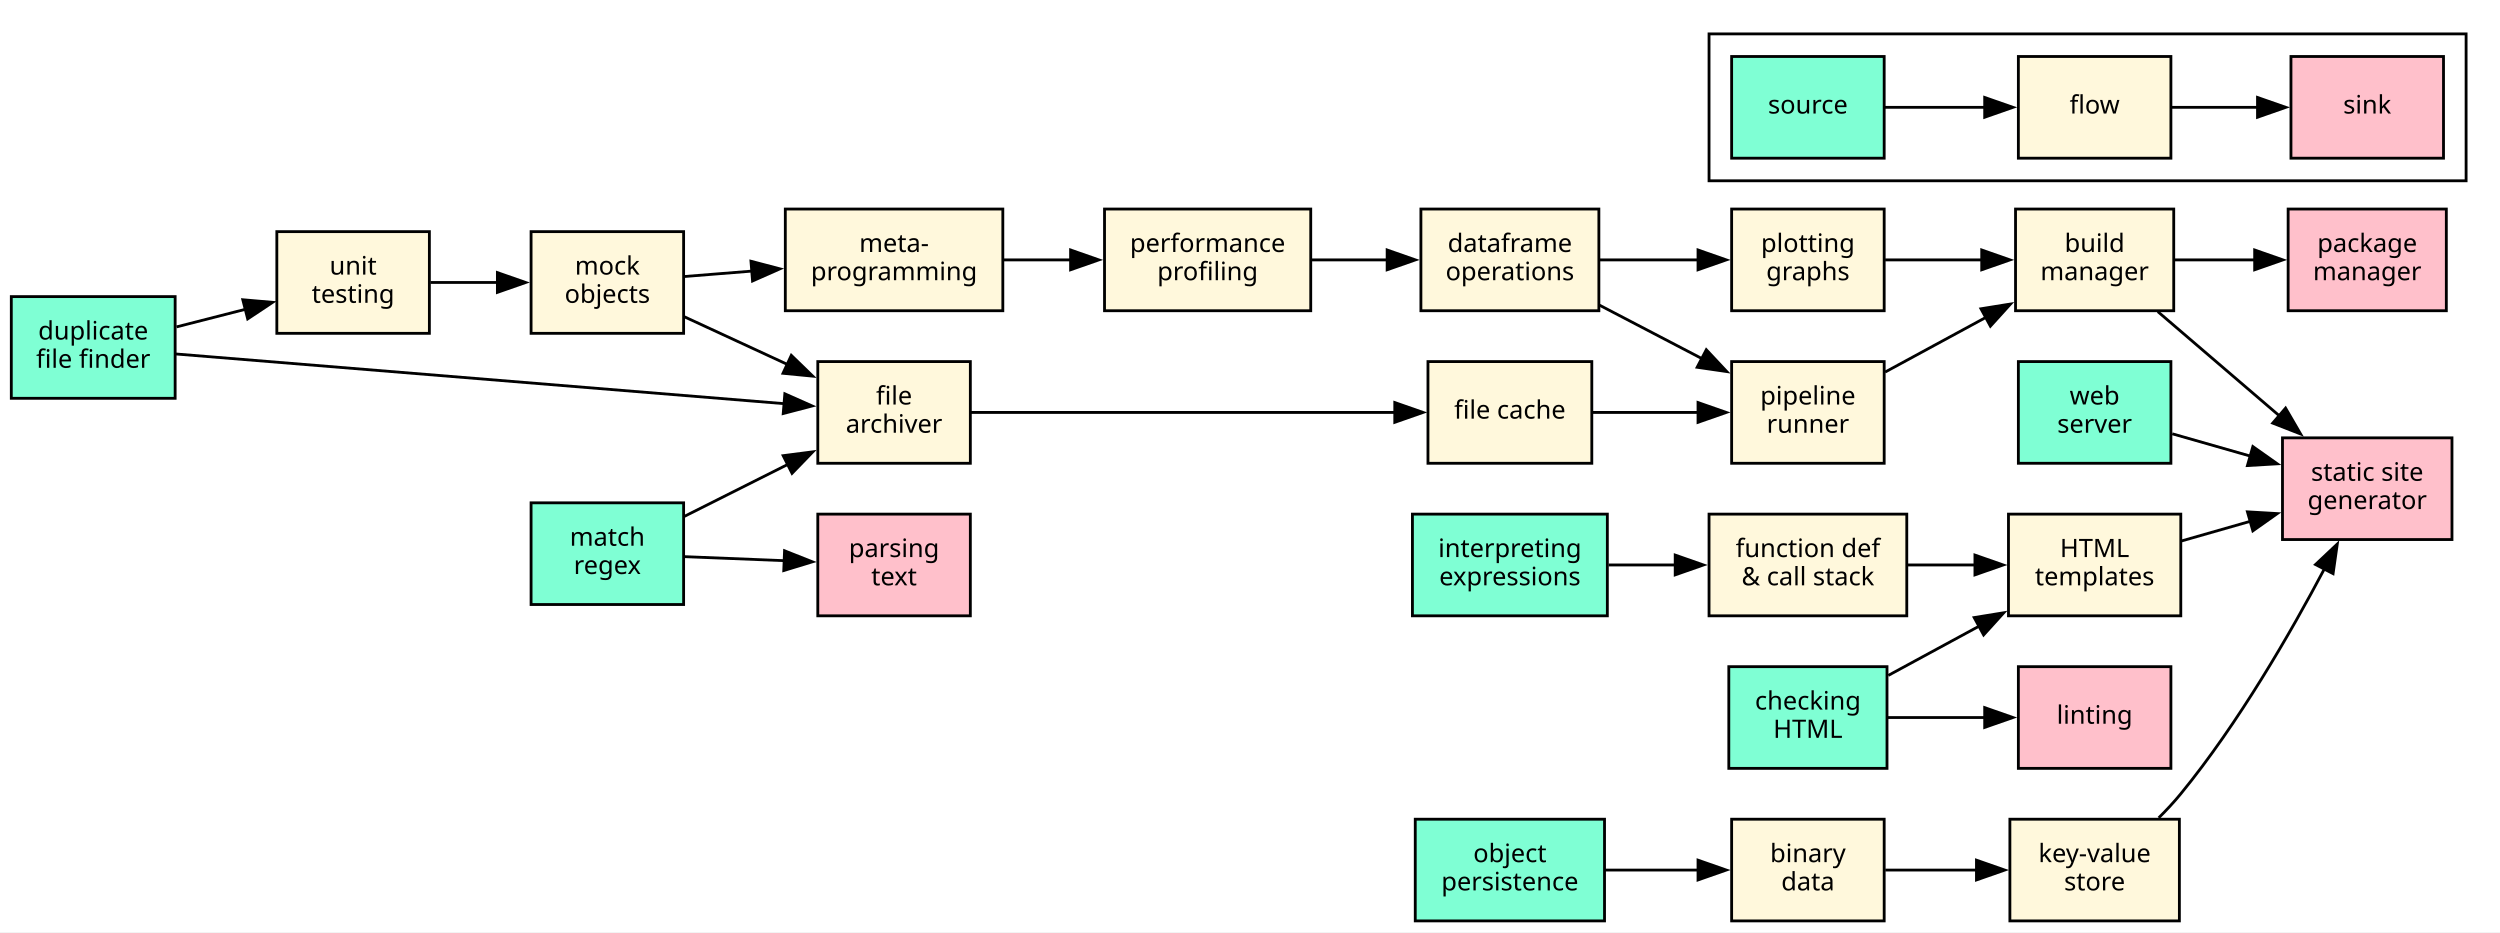
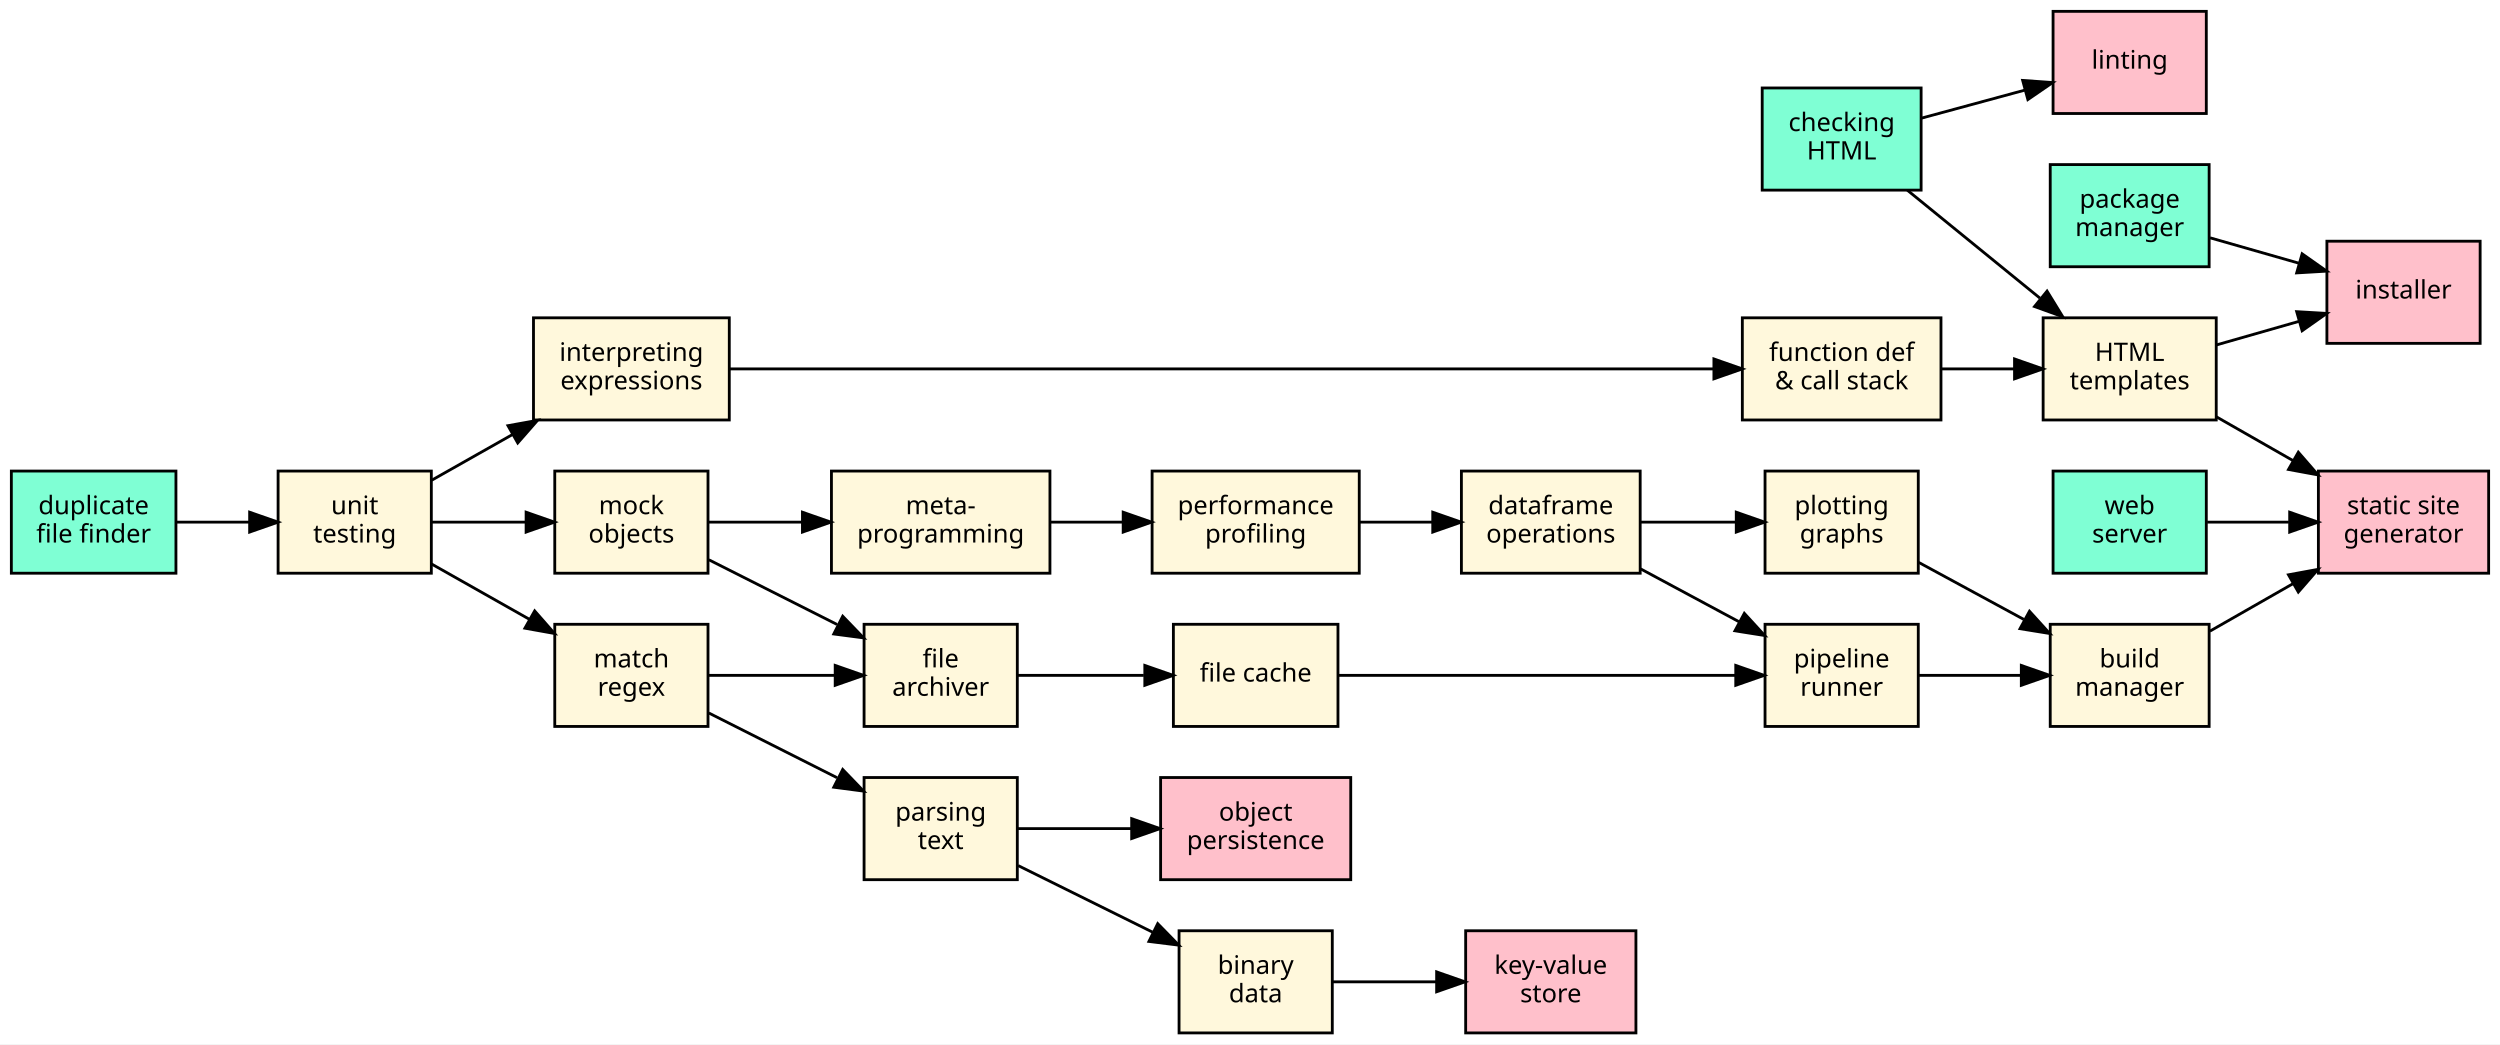
- <svg xmlns="http://www.w3.org/2000/svg" width="885pt" height="330pt" viewBox="0.00 0.00 885.00 330.00">
-   <g id="graph0" class="graph" transform="scale(1 1) rotate(0) translate(4 326)">
-     <polygon fill="white" stroke="none" points="-4,4 -4,-326 881,-326 881,4 -4,4" />
-     <g id="clust20" class="cluster">
-       <polygon fill="none" stroke="black" points="601,-262 601,-314 869,-314 869,-262 601,-262" />
-     </g>
+ <svg xmlns="http://www.w3.org/2000/svg" width="881pt" height="368pt" viewBox="0.00 0.00 881.00 368.00">
+   <g id="graph0" class="graph" transform="scale(1 1) rotate(0) translate(4 364)">
+     <polygon fill="white" stroke="none" points="-4,4 -4,-364 877,-364 877,4 -4,4" />
    <g id="node1" class="node">
-       <polygon fill="cornsilk" stroke="black" points="339.5,-198 285.5,-198 285.5,-162 339.5,-162 339.5,-198" />
-       <text text-anchor="middle" x="312.5" y="-182.8" font-family="Verdana" font-size="9.00">file</text>
-       <text text-anchor="middle" x="312.5" y="-172.8" font-family="Verdana" font-size="9.00">archiver</text>
+       <polygon fill="cornsilk" stroke="black" points="354.5,-144 300.5,-144 300.5,-108 354.5,-108 354.5,-144" />
+       <text text-anchor="middle" x="327.5" y="-128.8" font-family="Verdana" font-size="9.00">file</text>
+       <text text-anchor="middle" x="327.5" y="-118.8" font-family="Verdana" font-size="9.00">archiver</text>
+     </g>
+     <g id="node14" class="node">
+       <polygon fill="cornsilk" stroke="black" points="245.5,-198 191.5,-198 191.5,-162 245.5,-162 245.5,-198" />
+       <text text-anchor="middle" x="218.5" y="-182.8" font-family="Verdana" font-size="9.00">mock</text>
+       <text text-anchor="middle" x="218.5" y="-172.8" font-family="Verdana" font-size="9.00">objects</text>
+     </g>
+     <g id="edge1" class="edge">
+       <path fill="none" stroke="black" d="M290.98,-143.93C276.22,-151.38 259.39,-159.87 245.78,-166.74" />
+       <polygon fill="black" stroke="black" points="292.97,-146.84 300.32,-139.21 289.82,-140.59 292.97,-146.84" />
+     </g>
+     <g id="node21" class="node">
+       <polygon fill="cornsilk" stroke="black" points="245.5,-144 191.5,-144 191.5,-108 245.5,-108 245.5,-144" />
+       <text text-anchor="middle" x="218.5" y="-128.8" font-family="Verdana" font-size="9.00">match</text>
+       <text text-anchor="middle" x="218.5" y="-118.8" font-family="Verdana" font-size="9.00">regex</text>
+     </g>
+     <g id="edge2" class="edge">
+       <path fill="none" stroke="black" d="M290.13,-126C275.58,-126 259.13,-126 245.78,-126" />
+       <polygon fill="black" stroke="black" points="290.32,-129.5 300.32,-126 290.32,-122.5 290.32,-129.5" />
+     </g>
+     <g id="node2" class="node">
+       <polygon fill="cornsilk" stroke="black" points="465.5,-36 411.5,-36 411.5,0 465.5,0 465.5,-36" />
+       <text text-anchor="middle" x="438.5" y="-20.8" font-family="Verdana" font-size="9.00">binary</text>
+       <text text-anchor="middle" x="438.5" y="-10.8" font-family="Verdana" font-size="9.00">data</text>
+     </g>
+     <g id="node16" class="node">
+       <polygon fill="cornsilk" stroke="black" points="354.5,-90 300.5,-90 300.5,-54 354.5,-54 354.5,-90" />
+       <text text-anchor="middle" x="327.5" y="-74.8" font-family="Verdana" font-size="9.00">parsing</text>
+       <text text-anchor="middle" x="327.5" y="-64.8" font-family="Verdana" font-size="9.00">text</text>
+     </g>
+     <g id="edge3" class="edge">
+       <path fill="none" stroke="black" d="M402.15,-35.51C386.74,-43.15 368.99,-51.94 354.77,-58.98" />
+       <polygon fill="black" stroke="black" points="403.98,-38.51 411.39,-30.93 400.88,-32.24 403.98,-38.51" />
+     </g>
+     <g id="node3" class="node">
+       <polygon fill="cornsilk" stroke="black" points="774.5,-144 718.5,-144 718.5,-108 774.5,-108 774.5,-144" />
+       <text text-anchor="middle" x="746.5" y="-128.8" font-family="Verdana" font-size="9.00">build</text>
+       <text text-anchor="middle" x="746.5" y="-118.8" font-family="Verdana" font-size="9.00">manager</text>
+     </g>
+     <g id="node19" class="node">
+       <polygon fill="cornsilk" stroke="black" points="672,-144 618,-144 618,-108 672,-108 672,-144" />
+       <text text-anchor="middle" x="645" y="-128.8" font-family="Verdana" font-size="9.00">pipeline</text>
+       <text text-anchor="middle" x="645" y="-118.8" font-family="Verdana" font-size="9.00">runner</text>
+     </g>
+     <g id="edge4" class="edge">
+       <path fill="none" stroke="black" d="M708.12,-126C696.13,-126 683.13,-126 672.13,-126" />
+       <polygon fill="black" stroke="black" points="708.31,-129.5 718.31,-126 708.31,-122.5 708.31,-129.5" />
+     </g>
+     <g id="node20" class="node">
+       <polygon fill="cornsilk" stroke="black" points="672,-198 618,-198 618,-162 672,-162 672,-198" />
+       <text text-anchor="middle" x="645" y="-182.8" font-family="Verdana" font-size="9.00">plotting</text>
+       <text text-anchor="middle" x="645" y="-172.8" font-family="Verdana" font-size="9.00">graphs</text>
+     </g>
+     <g id="edge5" class="edge">
+       <path fill="none" stroke="black" d="M709.21,-145.7C696.92,-152.36 683.46,-159.67 672.13,-165.82" />
+       <polygon fill="black" stroke="black" points="711.19,-148.6 718.31,-140.76 707.85,-142.45 711.19,-148.6" />
+     </g>
+     <g id="node4" class="node">
+       <polygon fill="cornsilk" stroke="black" points="467.5,-144 409.5,-144 409.5,-108 467.5,-108 467.5,-144" />
+       <text text-anchor="middle" x="438.5" y="-123.8" font-family="Verdana" font-size="9.00">file cache</text>
+     </g>
+     <g id="edge6" class="edge">
+       <path fill="none" stroke="black" d="M399.08,-126C384.36,-126 367.91,-126 354.6,-126" />
+       <polygon fill="black" stroke="black" points="399.43,-129.5 409.43,-126 399.43,-122.5 399.43,-129.5" />
+     </g>
+     <g id="node5" class="node">
+       <polygon fill="aquamarine" stroke="black" points="673,-333 617,-333 617,-297 673,-297 673,-333" />
+       <text text-anchor="middle" x="645" y="-317.8" font-family="Verdana" font-size="9.00">checking</text>
+       <text text-anchor="middle" x="645" y="-307.8" font-family="Verdana" font-size="9.00">HTML</text>
+     </g>
+     <g id="node6" class="node">
+       <polygon fill="pink" stroke="black" points="572.5,-36 512.5,-36 512.5,0 572.5,0 572.5,-36" />
+       <text text-anchor="middle" x="542.5" y="-20.8" font-family="Verdana" font-size="9.00">key-value</text>
+       <text text-anchor="middle" x="542.5" y="-10.8" font-family="Verdana" font-size="9.00">store</text>
+     </g>
+     <g id="edge7" class="edge">
+       <path fill="none" stroke="black" d="M502.25,-18C489.98,-18 476.74,-18 465.6,-18" />
+       <polygon fill="black" stroke="black" points="502.27,-21.5 512.27,-18 502.27,-14.5 502.27,-21.5" />
+     </g>
+     <g id="node7" class="node">
+       <polygon fill="cornsilk" stroke="black" points="574,-198 511,-198 511,-162 574,-162 574,-198" />
+       <text text-anchor="middle" x="542.5" y="-182.8" font-family="Verdana" font-size="9.00">dataframe</text>
+       <text text-anchor="middle" x="542.5" y="-172.8" font-family="Verdana" font-size="9.00">operations</text>
+     </g>
+     <g id="node17" class="node">
+       <polygon fill="cornsilk" stroke="black" points="475,-198 402,-198 402,-162 475,-162 475,-198" />
+       <text text-anchor="middle" x="438.5" y="-182.8" font-family="Verdana" font-size="9.00">performance</text>
+       <text text-anchor="middle" x="438.5" y="-172.8" font-family="Verdana" font-size="9.00">profiling</text>
+     </g>
+     <g id="edge8" class="edge">
+       <path fill="none" stroke="black" d="M500.79,-180C492.3,-180 483.4,-180 475.1,-180" />
+       <polygon fill="black" stroke="black" points="500.9,-183.5 510.9,-180 500.9,-176.5 500.9,-183.5" />
    </g>
    <g id="node8" class="node">
-       <polygon fill="aquamarine" stroke="black" points="58,-221 0,-221 0,-185 58,-185 58,-221" />
-       <text text-anchor="middle" x="29" y="-205.8" font-family="Verdana" font-size="9.00">duplicate</text>
-       <text text-anchor="middle" x="29" y="-195.8" font-family="Verdana" font-size="9.00">file finder</text>
-     </g>
-     <g id="edge1" class="edge">
-       <path fill="none" stroke="black" d="M273.6,-183.1C216.38,-187.77 109.22,-196.53 58.28,-200.69" />
-       <polygon fill="black" stroke="black" points="273.83,-186.59 283.51,-182.29 273.26,-179.61 273.83,-186.59" />
+       <polygon fill="aquamarine" stroke="black" points="58,-198 0,-198 0,-162 58,-162 58,-198" />
+       <text text-anchor="middle" x="29" y="-182.8" font-family="Verdana" font-size="9.00">duplicate</text>
+       <text text-anchor="middle" x="29" y="-172.8" font-family="Verdana" font-size="9.00">file finder</text>
+     </g>
+     <g id="node9" class="node">
+       <polygon fill="cornsilk" stroke="black" points="680,-252 610,-252 610,-216 680,-216 680,-252" />
+       <text text-anchor="middle" x="645" y="-236.8" font-family="Verdana" font-size="9.00">function def</text>
+       <text text-anchor="middle" x="645" y="-226.8" font-family="Verdana" font-size="9.00">&amp; call stack</text>
+     </g>
+     <g id="node11" class="node">
+       <polygon fill="cornsilk" stroke="black" points="253,-252 184,-252 184,-216 253,-216 253,-252" />
+       <text text-anchor="middle" x="218.5" y="-236.8" font-family="Verdana" font-size="9.00">interpreting</text>
+       <text text-anchor="middle" x="218.5" y="-226.8" font-family="Verdana" font-size="9.00">expressions</text>
+     </g>
+     <g id="edge9" class="edge">
+       <path fill="none" stroke="black" d="M599.85,-234C514.64,-234 329.18,-234 253.09,-234" />
+       <polygon fill="black" stroke="black" points="599.98,-237.5 609.98,-234 599.98,-230.5 599.98,-237.5" />
+     </g>
+     <g id="node10" class="node">
+       <polygon fill="pink" stroke="black" points="870,-279 816,-279 816,-243 870,-243 870,-279" />
+       <text text-anchor="middle" x="843" y="-258.8" font-family="Verdana" font-size="9.00">installer</text>
+     </g>
+     <g id="node15" class="node">
+       <polygon fill="aquamarine" stroke="black" points="774.5,-306 718.5,-306 718.5,-270 774.5,-270 774.5,-306" />
+       <text text-anchor="middle" x="746.5" y="-290.8" font-family="Verdana" font-size="9.00">package</text>
+       <text text-anchor="middle" x="746.5" y="-280.8" font-family="Verdana" font-size="9.00">manager</text>
+     </g>
+     <g id="edge10" class="edge">
+       <path fill="none" stroke="black" d="M806.25,-271.21C795.83,-274.19 784.62,-277.4 774.81,-280.2" />
+       <polygon fill="black" stroke="black" points="807.27,-274.56 815.93,-268.45 805.35,-267.83 807.27,-274.56" />
+     </g>
+     <g id="node24" class="node">
+       <polygon fill="cornsilk" stroke="black" points="777,-252 716,-252 716,-216 777,-216 777,-252" />
+       <text text-anchor="middle" x="746.5" y="-236.8" font-family="Verdana" font-size="9.00">HTML</text>
+       <text text-anchor="middle" x="746.5" y="-226.8" font-family="Verdana" font-size="9.00">templates</text>
+     </g>
+     <g id="edge11" class="edge">
+       <path fill="none" stroke="black" d="M806.24,-250.78C796.65,-248.04 786.38,-245.11 777.16,-242.47" />
+       <polygon fill="black" stroke="black" points="805.35,-254.17 815.93,-253.55 807.27,-247.44 805.35,-254.17" />
+     </g>
+     <g id="node25" class="node">
+       <polygon fill="cornsilk" stroke="black" points="148,-198 94,-198 94,-162 148,-162 148,-198" />
+       <text text-anchor="middle" x="121" y="-182.8" font-family="Verdana" font-size="9.00">unit</text>
+       <text text-anchor="middle" x="121" y="-172.8" font-family="Verdana" font-size="9.00">testing</text>
+     </g>
+     <g id="edge12" class="edge">
+       <path fill="none" stroke="black" d="M176.7,-210.93C167.01,-205.45 156.94,-199.75 148.11,-194.76" />
+       <polygon fill="black" stroke="black" points="175.01,-213.99 185.43,-215.87 178.45,-207.9 175.01,-213.99" />
+     </g>
+     <g id="node12" class="node">
+       <polygon fill="pink" stroke="black" points="773.5,-360 719.5,-360 719.5,-324 773.5,-324 773.5,-360" />
+       <text text-anchor="middle" x="746.5" y="-339.8" font-family="Verdana" font-size="9.00">linting</text>
+     </g>
+     <g id="edge13" class="edge">
+       <path fill="none" stroke="black" d="M709.57,-332.25C697.51,-328.98 684.27,-325.38 673.01,-322.33" />
+       <polygon fill="black" stroke="black" points="708.79,-335.66 719.36,-334.91 710.62,-328.91 708.79,-335.66" />
    </g>
    <g id="node13" class="node">
-       <polygon fill="cornsilk" stroke="black" points="238,-244 184,-244 184,-208 238,-208 238,-244" />
-       <text text-anchor="middle" x="211" y="-228.8" font-family="Verdana" font-size="9.00">mock</text>
-       <text text-anchor="middle" x="211" y="-218.8" font-family="Verdana" font-size="9.00">objects</text>
-     </g>
-     <g id="edge2" class="edge">
-       <path fill="none" stroke="black" d="M274.79,-196.97C262.64,-202.59 249.38,-208.72 238.18,-213.9" />
-       <polygon fill="black" stroke="black" points="276.12,-200.21 283.72,-192.84 273.18,-193.86 276.12,-200.21" />
-     </g>
-     <g id="node20" class="node">
-       <polygon fill="aquamarine" stroke="black" points="238,-148 184,-148 184,-112 238,-112 238,-148" />
-       <text text-anchor="middle" x="211" y="-132.8" font-family="Verdana" font-size="9.00">match</text>
-       <text text-anchor="middle" x="211" y="-122.8" font-family="Verdana" font-size="9.00">regex</text>
-     </g>
-     <g id="edge3" class="edge">
-       <path fill="none" stroke="black" d="M275.16,-161.74C262.91,-155.58 249.49,-148.84 238.18,-143.16" />
-       <polygon fill="black" stroke="black" points="273.24,-164.69 283.74,-166.05 276.38,-158.44 273.24,-164.69" />
-     </g>
-     <g id="node2" class="node">
-       <polygon fill="cornsilk" stroke="black" points="663,-36 609,-36 609,0 663,0 663,-36" />
-       <text text-anchor="middle" x="636" y="-20.8" font-family="Verdana" font-size="9.00">binary</text>
-       <text text-anchor="middle" x="636" y="-10.8" font-family="Verdana" font-size="9.00">data</text>
-     </g>
-     <g id="node17" class="node">
-       <polygon fill="aquamarine" stroke="black" points="564,-36 497,-36 497,0 564,0 564,-36" />
-       <text text-anchor="middle" x="530.5" y="-20.8" font-family="Verdana" font-size="9.00">object</text>
-       <text text-anchor="middle" x="530.5" y="-10.8" font-family="Verdana" font-size="9.00">persistence</text>
-     </g>
-     <g id="edge4" class="edge">
-       <path fill="none" stroke="black" d="M597.28,-18C586.42,-18 574.66,-18 564.13,-18" />
-       <polygon fill="black" stroke="black" points="597.1,-21.5 607.1,-18 597.1,-14.5 597.1,-21.5" />
-     </g>
-     <g id="node3" class="node">
-       <polygon fill="cornsilk" stroke="black" points="765.5,-252 709.5,-252 709.5,-216 765.5,-216 765.5,-252" />
-       <text text-anchor="middle" x="737.5" y="-236.8" font-family="Verdana" font-size="9.00">build</text>
-       <text text-anchor="middle" x="737.5" y="-226.8" font-family="Verdana" font-size="9.00">manager</text>
+       <polygon fill="cornsilk" stroke="black" points="366,-198 289,-198 289,-162 366,-162 366,-198" />
+       <text text-anchor="middle" x="327.5" y="-182.8" font-family="Verdana" font-size="9.00">meta-</text>
+       <text text-anchor="middle" x="327.5" y="-172.8" font-family="Verdana" font-size="9.00">programming</text>
+     </g>
+     <g id="edge14" class="edge">
+       <path fill="none" stroke="black" d="M278.58,-180C267.32,-180 255.72,-180 245.81,-180" />
+       <polygon fill="black" stroke="black" points="278.78,-183.5 288.78,-180 278.78,-176.5 278.78,-183.5" />
+     </g>
+     <g id="edge15" class="edge">
+       <path fill="none" stroke="black" d="M181.18,-180C170.16,-180 158.27,-180 148.06,-180" />
+       <polygon fill="black" stroke="black" points="181.4,-183.5 191.4,-180 181.4,-176.5 181.4,-183.5" />
+     </g>
+     <g id="edge16" class="edge">
+       <path fill="none" stroke="black" d="M290.98,-89.93C276.22,-97.38 259.39,-105.87 245.78,-112.74" />
+       <polygon fill="black" stroke="black" points="292.97,-92.84 300.32,-85.21 289.82,-86.59 292.97,-92.84" />
+     </g>
+     <g id="edge17" class="edge">
+       <path fill="none" stroke="black" d="M391.64,-180C383.15,-180 374.36,-180 366.15,-180" />
+       <polygon fill="black" stroke="black" points="391.81,-183.5 401.81,-180 391.81,-176.5 391.81,-183.5" />
    </g>
    <g id="node18" class="node">
-       <polygon fill="cornsilk" stroke="black" points="663,-198 609,-198 609,-162 663,-162 663,-198" />
-       <text text-anchor="middle" x="636" y="-182.8" font-family="Verdana" font-size="9.00">pipeline</text>
-       <text text-anchor="middle" x="636" y="-172.8" font-family="Verdana" font-size="9.00">runner</text>
-     </g>
-     <g id="edge5" class="edge">
-       <path fill="none" stroke="black" d="M698.95,-213.62C687.09,-207.18 674.24,-200.21 663.33,-194.29" />
-       <polygon fill="black" stroke="black" points="697.26,-216.69 707.72,-218.38 700.6,-210.53 697.26,-216.69" />
-     </g>
-     <g id="node19" class="node">
-       <polygon fill="cornsilk" stroke="black" points="663,-252 609,-252 609,-216 663,-216 663,-252" />
-       <text text-anchor="middle" x="636" y="-236.8" font-family="Verdana" font-size="9.00">plotting</text>
-       <text text-anchor="middle" x="636" y="-226.8" font-family="Verdana" font-size="9.00">graphs</text>
-     </g>
-     <g id="edge6" class="edge">
-       <path fill="none" stroke="black" d="M697.87,-234C686.31,-234 673.91,-234 663.33,-234" />
-       <polygon fill="black" stroke="black" points="697.53,-237.5 707.53,-234 697.53,-230.5 697.53,-237.5" />
-     </g>
-     <g id="node4" class="node">
-       <polygon fill="cornsilk" stroke="black" points="559.5,-198 501.5,-198 501.5,-162 559.5,-162 559.5,-198" />
-       <text text-anchor="middle" x="530.5" y="-177.8" font-family="Verdana" font-size="9.00">file cache</text>
-     </g>
-     <g id="edge7" class="edge">
-       <path fill="none" stroke="black" d="M489.93,-180C446.25,-180 377.16,-180 339.72,-180" />
-       <polygon fill="black" stroke="black" points="489.75,-183.5 499.75,-180 489.75,-176.5 489.75,-183.5" />
-     </g>
-     <g id="node5" class="node">
-       <polygon fill="aquamarine" stroke="black" points="664,-90 608,-90 608,-54 664,-54 664,-90" />
-       <text text-anchor="middle" x="636" y="-74.8" font-family="Verdana" font-size="9.00">checking</text>
-       <text text-anchor="middle" x="636" y="-64.8" font-family="Verdana" font-size="9.00">HTML</text>
-     </g>
-     <g id="node6" class="node">
-       <polygon fill="cornsilk" stroke="black" points="767.5,-36 707.5,-36 707.5,0 767.5,0 767.5,-36" />
-       <text text-anchor="middle" x="737.5" y="-20.8" font-family="Verdana" font-size="9.00">key-value</text>
-       <text text-anchor="middle" x="737.5" y="-10.8" font-family="Verdana" font-size="9.00">store</text>
-     </g>
-     <g id="edge8" class="edge">
-       <path fill="none" stroke="black" d="M695.69,-18C684.79,-18 673.29,-18 663.39,-18" />
-       <polygon fill="black" stroke="black" points="695.67,-21.5 705.67,-18 695.67,-14.5 695.67,-21.5" />
-     </g>
-     <g id="node7" class="node">
-       <polygon fill="cornsilk" stroke="black" points="562,-252 499,-252 499,-216 562,-216 562,-252" />
-       <text text-anchor="middle" x="530.5" y="-236.8" font-family="Verdana" font-size="9.00">dataframe</text>
-       <text text-anchor="middle" x="530.5" y="-226.8" font-family="Verdana" font-size="9.00">operations</text>
-     </g>
-     <g id="node16" class="node">
-       <polygon fill="cornsilk" stroke="black" points="460,-252 387,-252 387,-216 460,-216 460,-252" />
-       <text text-anchor="middle" x="423.5" y="-236.8" font-family="Verdana" font-size="9.00">performance</text>
-       <text text-anchor="middle" x="423.5" y="-226.8" font-family="Verdana" font-size="9.00">profiling</text>
-     </g>
-     <g id="edge9" class="edge">
-       <path fill="none" stroke="black" d="M487.2,-234C478.31,-234 469.02,-234 460.39,-234" />
-       <polygon fill="black" stroke="black" points="487.05,-237.5 497.05,-234 487.05,-230.5 487.05,-237.5" />
-     </g>
-     <g id="node9" class="node">
-       <polygon fill="cornsilk" stroke="black" points="671,-144 601,-144 601,-108 671,-108 671,-144" />
-       <text text-anchor="middle" x="636" y="-128.8" font-family="Verdana" font-size="9.00">function def</text>
-       <text text-anchor="middle" x="636" y="-118.8" font-family="Verdana" font-size="9.00">&amp; call stack</text>
-     </g>
-     <g id="node10" class="node">
-       <polygon fill="aquamarine" stroke="black" points="565,-144 496,-144 496,-108 565,-108 565,-144" />
-       <text text-anchor="middle" x="530.5" y="-128.8" font-family="Verdana" font-size="9.00">interpreting</text>
-       <text text-anchor="middle" x="530.5" y="-118.8" font-family="Verdana" font-size="9.00">expressions</text>
-     </g>
-     <g id="edge10" class="edge">
-       <path fill="none" stroke="black" d="M589.11,-126C581.16,-126 573.02,-126 565.46,-126" />
-       <polygon fill="black" stroke="black" points="589.02,-129.5 599.02,-126 589.02,-122.5 589.02,-129.5" />
-     </g>
-     <g id="node11" class="node">
-       <polygon fill="pink" stroke="black" points="764.5,-90 710.5,-90 710.5,-54 764.5,-54 764.5,-90" />
-       <text text-anchor="middle" x="737.5" y="-69.8" font-family="Verdana" font-size="9.00">linting</text>
-     </g>
-     <g id="edge11" class="edge">
-       <path fill="none" stroke="black" d="M698.6,-72C687.16,-72 674.82,-72 664.22,-72" />
-       <polygon fill="black" stroke="black" points="698.58,-75.5 708.58,-72 698.58,-68.5 698.58,-75.5" />
-     </g>
-     <g id="node12" class="node">
-       <polygon fill="cornsilk" stroke="black" points="351,-252 274,-252 274,-216 351,-216 351,-252" />
-       <text text-anchor="middle" x="312.5" y="-236.8" font-family="Verdana" font-size="9.00">meta-</text>
-       <text text-anchor="middle" x="312.5" y="-226.8" font-family="Verdana" font-size="9.00">programming</text>
-     </g>
-     <g id="edge12" class="edge">
-       <path fill="none" stroke="black" d="M262.39,-230.05C254.1,-229.39 245.79,-228.72 238.37,-228.12" />
-       <polygon fill="black" stroke="black" points="261.84,-233.52 272.09,-230.83 262.4,-226.54 261.84,-233.52" />
-     </g>
-     <g id="node24" class="node">
-       <polygon fill="cornsilk" stroke="black" points="148,-244 94,-244 94,-208 148,-208 148,-244" />
-       <text text-anchor="middle" x="121" y="-228.8" font-family="Verdana" font-size="9.00">unit</text>
-       <text text-anchor="middle" x="121" y="-218.8" font-family="Verdana" font-size="9.00">testing</text>
-     </g>
-     <g id="edge13" class="edge">
-       <path fill="none" stroke="black" d="M172.18,-226C164.16,-226 155.87,-226 148.38,-226" />
-       <polygon fill="black" stroke="black" points="172.08,-229.5 182.08,-226 172.08,-222.5 172.08,-229.5" />
-     </g>
-     <g id="node14" class="node">
-       <polygon fill="pink" stroke="black" points="862,-252 806,-252 806,-216 862,-216 862,-252" />
-       <text text-anchor="middle" x="834" y="-236.8" font-family="Verdana" font-size="9.00">package</text>
-       <text text-anchor="middle" x="834" y="-226.8" font-family="Verdana" font-size="9.00">manager</text>
-     </g>
-     <g id="edge14" class="edge">
-       <path fill="none" stroke="black" d="M794.33,-234C784.75,-234 774.68,-234 765.77,-234" />
-       <polygon fill="black" stroke="black" points="794.15,-237.5 804.15,-234 794.15,-230.5 794.15,-237.5" />
-     </g>
-     <g id="node15" class="node">
-       <polygon fill="pink" stroke="black" points="339.5,-144 285.5,-144 285.5,-108 339.5,-108 339.5,-144" />
-       <text text-anchor="middle" x="312.5" y="-128.8" font-family="Verdana" font-size="9.00">parsing</text>
-       <text text-anchor="middle" x="312.5" y="-118.8" font-family="Verdana" font-size="9.00">text</text>
-     </g>
-     <g id="edge15" class="edge">
-       <path fill="none" stroke="black" d="M273.68,-127.52C261.84,-128 249.04,-128.51 238.18,-128.95" />
-       <polygon fill="black" stroke="black" points="273.73,-131.02 283.58,-127.12 273.45,-124.03 273.73,-131.02" />
-     </g>
-     <g id="edge16" class="edge">
-       <path fill="none" stroke="black" d="M375.09,-234C367.14,-234 358.99,-234 351.33,-234" />
-       <polygon fill="black" stroke="black" points="374.99,-237.5 384.99,-234 374.99,-230.5 374.99,-237.5" />
-     </g>
-     <g id="edge17" class="edge">
-       <path fill="none" stroke="black" d="M597.18,-180C584.77,-180 571.21,-180 559.65,-180" />
-       <polygon fill="black" stroke="black" points="597.1,-183.5 607.1,-180 597.1,-176.5 597.1,-183.5" />
+       <polygon fill="pink" stroke="black" points="472,-90 405,-90 405,-54 472,-54 472,-90" />
+       <text text-anchor="middle" x="438.5" y="-74.8" font-family="Verdana" font-size="9.00">object</text>
+       <text text-anchor="middle" x="438.5" y="-64.8" font-family="Verdana" font-size="9.00">persistence</text>
    </g>
    <g id="edge18" class="edge">
-       <path fill="none" stroke="black" d="M598.56,-199.01C586.7,-205.2 573.65,-212.01 562.24,-217.96" />
-       <polygon fill="black" stroke="black" points="600.03,-202.2 607.27,-194.47 596.79,-195.99 600.03,-202.2" />
+       <path fill="none" stroke="black" d="M394.7,-72C381.16,-72 366.61,-72 354.61,-72" />
+       <polygon fill="black" stroke="black" points="394.8,-75.5 404.8,-72 394.8,-68.5 394.8,-75.5" />
    </g>
    <g id="edge19" class="edge">
-       <path fill="none" stroke="black" d="M597.12,-234C585.65,-234 573.19,-234 562.24,-234" />
-       <polygon fill="black" stroke="black" points="597.1,-237.5 607.1,-234 597.1,-230.5 597.1,-237.5" />
-     </g>
-     <g id="node21" class="node">
-       <polygon fill="aquamarine" stroke="black" points="764.5,-198 710.5,-198 710.5,-162 764.5,-162 764.5,-198" />
-       <text text-anchor="middle" x="737.5" y="-182.8" font-family="Verdana" font-size="9.00">web</text>
-       <text text-anchor="middle" x="737.5" y="-172.8" font-family="Verdana" font-size="9.00">server</text>
+       <path fill="none" stroke="black" d="M607.55,-126C567.51,-126 504.08,-126 467.68,-126" />
+       <polygon fill="black" stroke="black" points="607.68,-129.5 617.68,-126 607.68,-122.5 607.68,-129.5" />
+     </g>
+     <g id="edge20" class="edge">
+       <path fill="none" stroke="black" d="M609.04,-144.78C597.68,-150.89 585.17,-157.61 574.15,-163.53" />
+       <polygon fill="black" stroke="black" points="610.7,-147.86 617.86,-140.05 607.39,-141.7 610.7,-147.86" />
+     </g>
+     <g id="edge21" class="edge">
+       <path fill="none" stroke="black" d="M607.69,-180C596.69,-180 584.73,-180 574.15,-180" />
+       <polygon fill="black" stroke="black" points="607.86,-183.5 617.86,-180 607.86,-176.5 607.86,-183.5" />
+     </g>
+     <g id="edge22" class="edge">
+       <path fill="none" stroke="black" d="M182.54,-145.77C171.14,-152.21 158.69,-159.25 148.06,-165.26" />
+       <polygon fill="black" stroke="black" points="184.42,-148.72 191.4,-140.76 180.98,-142.63 184.42,-148.72" />
    </g>
    <g id="node22" class="node">
-       <polygon fill="pink" stroke="black" points="864,-171 804,-171 804,-135 864,-135 864,-171" />
-       <text text-anchor="middle" x="834" y="-155.8" font-family="Verdana" font-size="9.00">static site</text>
-       <text text-anchor="middle" x="834" y="-145.8" font-family="Verdana" font-size="9.00">generator</text>
-     </g>
-     <g id="edge20" class="edge">
-       <path fill="none" stroke="black" d="M803.16,-178.57C789.1,-190.63 772.65,-204.73 759.86,-215.69" />
-       <polygon fill="black" stroke="black" points="805.09,-181.53 810.41,-172.37 800.54,-176.22 805.09,-181.53" />
-     </g>
-     <g id="edge21" class="edge">
-       <path fill="none" stroke="black" d="M818.91,-124.76C806.93,-102.08 788.46,-70 768,-45 765.63,-42.1 762.94,-39.22 760.18,-36.48" />
-       <polygon fill="black" stroke="black" points="815.69,-126.15 823.4,-133.42 821.91,-122.93 815.69,-126.15" />
-     </g>
-     <g id="edge22" class="edge">
-       <path fill="none" stroke="black" d="M792.83,-164.48C783.42,-167.17 773.62,-169.97 764.98,-172.44" />
-       <polygon fill="black" stroke="black" points="793.51,-167.92 802.16,-161.81 791.59,-161.19 793.51,-167.92" />
+       <polygon fill="aquamarine" stroke="black" points="773.5,-198 719.5,-198 719.5,-162 773.5,-162 773.5,-198" />
+       <text text-anchor="middle" x="746.5" y="-182.8" font-family="Verdana" font-size="9.00">web</text>
+       <text text-anchor="middle" x="746.5" y="-172.8" font-family="Verdana" font-size="9.00">server</text>
    </g>
    <g id="node23" class="node">
-       <polygon fill="cornsilk" stroke="black" points="768,-144 707,-144 707,-108 768,-108 768,-144" />
-       <text text-anchor="middle" x="737.5" y="-128.8" font-family="Verdana" font-size="9.00">HTML</text>
-       <text text-anchor="middle" x="737.5" y="-118.8" font-family="Verdana" font-size="9.00">templates</text>
+       <polygon fill="pink" stroke="black" points="873,-198 813,-198 813,-162 873,-162 873,-198" />
+       <text text-anchor="middle" x="843" y="-182.8" font-family="Verdana" font-size="9.00">static site</text>
+       <text text-anchor="middle" x="843" y="-172.8" font-family="Verdana" font-size="9.00">generator</text>
    </g>
    <g id="edge23" class="edge">
-       <path fill="none" stroke="black" d="M792.68,-141.48C784.46,-139.13 775.96,-136.7 768.19,-134.48" />
-       <polygon fill="black" stroke="black" points="791.59,-144.81 802.16,-144.19 793.51,-138.08 791.59,-144.81" />
+       <path fill="none" stroke="black" d="M804.08,-158.33C794.27,-152.72 783.9,-146.8 774.75,-141.57" />
+       <polygon fill="black" stroke="black" points="802.46,-161.44 812.88,-163.36 805.93,-155.36 802.46,-161.44" />
    </g>
    <g id="edge24" class="edge">
-       <path fill="none" stroke="black" d="M696.58,-104.33C685.8,-98.48 674.38,-92.29 664.45,-86.9" />
-       <polygon fill="black" stroke="black" points="694.86,-107.38 705.32,-109.08 698.2,-101.23 694.86,-107.38" />
+       <path fill="none" stroke="black" d="M802.6,-180C792.88,-180 782.72,-180 773.8,-180" />
+       <polygon fill="black" stroke="black" points="802.88,-183.5 812.88,-180 802.88,-176.5 802.88,-183.5" />
    </g>
    <g id="edge25" class="edge">
-       <path fill="none" stroke="black" d="M695.3,-126C687.35,-126 679.09,-126 671.38,-126" />
-       <polygon fill="black" stroke="black" points="695.13,-129.5 705.13,-126 695.13,-122.5 695.13,-129.5" />
+       <path fill="none" stroke="black" d="M804.08,-201.67C795.07,-206.82 785.59,-212.24 777.02,-217.13" />
+       <polygon fill="black" stroke="black" points="805.93,-204.64 812.88,-196.64 802.46,-198.56 805.93,-204.64" />
    </g>
    <g id="edge26" class="edge">
-       <path fill="none" stroke="black" d="M82.83,-216.5C74.7,-214.42 66.22,-212.26 58.49,-210.28" />
-       <polygon fill="black" stroke="black" points="81.95,-219.89 92.5,-218.97 83.68,-213.11 81.95,-219.89" />
-     </g>
-     <g id="node25" class="node">
-       <polygon fill="aquamarine" stroke="black" points="663,-306 609,-306 609,-270 663,-270 663,-306" />
-       <text text-anchor="middle" x="636" y="-285.8" font-family="Verdana" font-size="9.00">source</text>
-     </g>
-     <g id="node26" class="node">
-       <polygon fill="cornsilk" stroke="black" points="764.5,-306 710.5,-306 710.5,-270 764.5,-270 764.5,-306" />
-       <text text-anchor="middle" x="737.5" y="-285.8" font-family="Verdana" font-size="9.00">flow</text>
+       <path fill="none" stroke="black" d="M714.86,-258.94C699.76,-271.23 681.9,-285.78 668.15,-296.97" />
+       <polygon fill="black" stroke="black" points="717.38,-261.41 722.92,-252.38 712.96,-255.98 717.38,-261.41" />
+     </g>
+     <g id="edge27" class="edge">
+       <path fill="none" stroke="black" d="M705.84,-234C697.35,-234 688.45,-234 680.19,-234" />
+       <polygon fill="black" stroke="black" points="705.92,-237.5 715.92,-234 705.92,-230.5 705.92,-237.5" />
    </g>
    <g id="edge28" class="edge">
-       <path fill="none" stroke="black" d="M698.68,-288C686.84,-288 674.04,-288 663.18,-288" />
-       <polygon fill="black" stroke="black" points="698.58,-291.5 708.58,-288 698.58,-284.5 698.58,-291.5" />
-     </g>
-     <g id="node27" class="node">
-       <polygon fill="pink" stroke="black" points="861,-306 807,-306 807,-270 861,-270 861,-306" />
-       <text text-anchor="middle" x="834" y="-285.8" font-family="Verdana" font-size="9.00">sink</text>
-     </g>
-     <g id="edge27" class="edge">
-       <path fill="none" stroke="black" d="M795.43,-288C785.13,-288 774.19,-288 764.68,-288" />
-       <polygon fill="black" stroke="black" points="795.16,-291.5 805.16,-288 795.16,-284.5 795.16,-291.5" />
+       <path fill="none" stroke="black" d="M83.85,-180C75.3,-180 66.31,-180 58.18,-180" />
+       <polygon fill="black" stroke="black" points="83.97,-183.5 93.97,-180 83.97,-176.5 83.97,-183.5" />
    </g>
  </g>
</svg>
